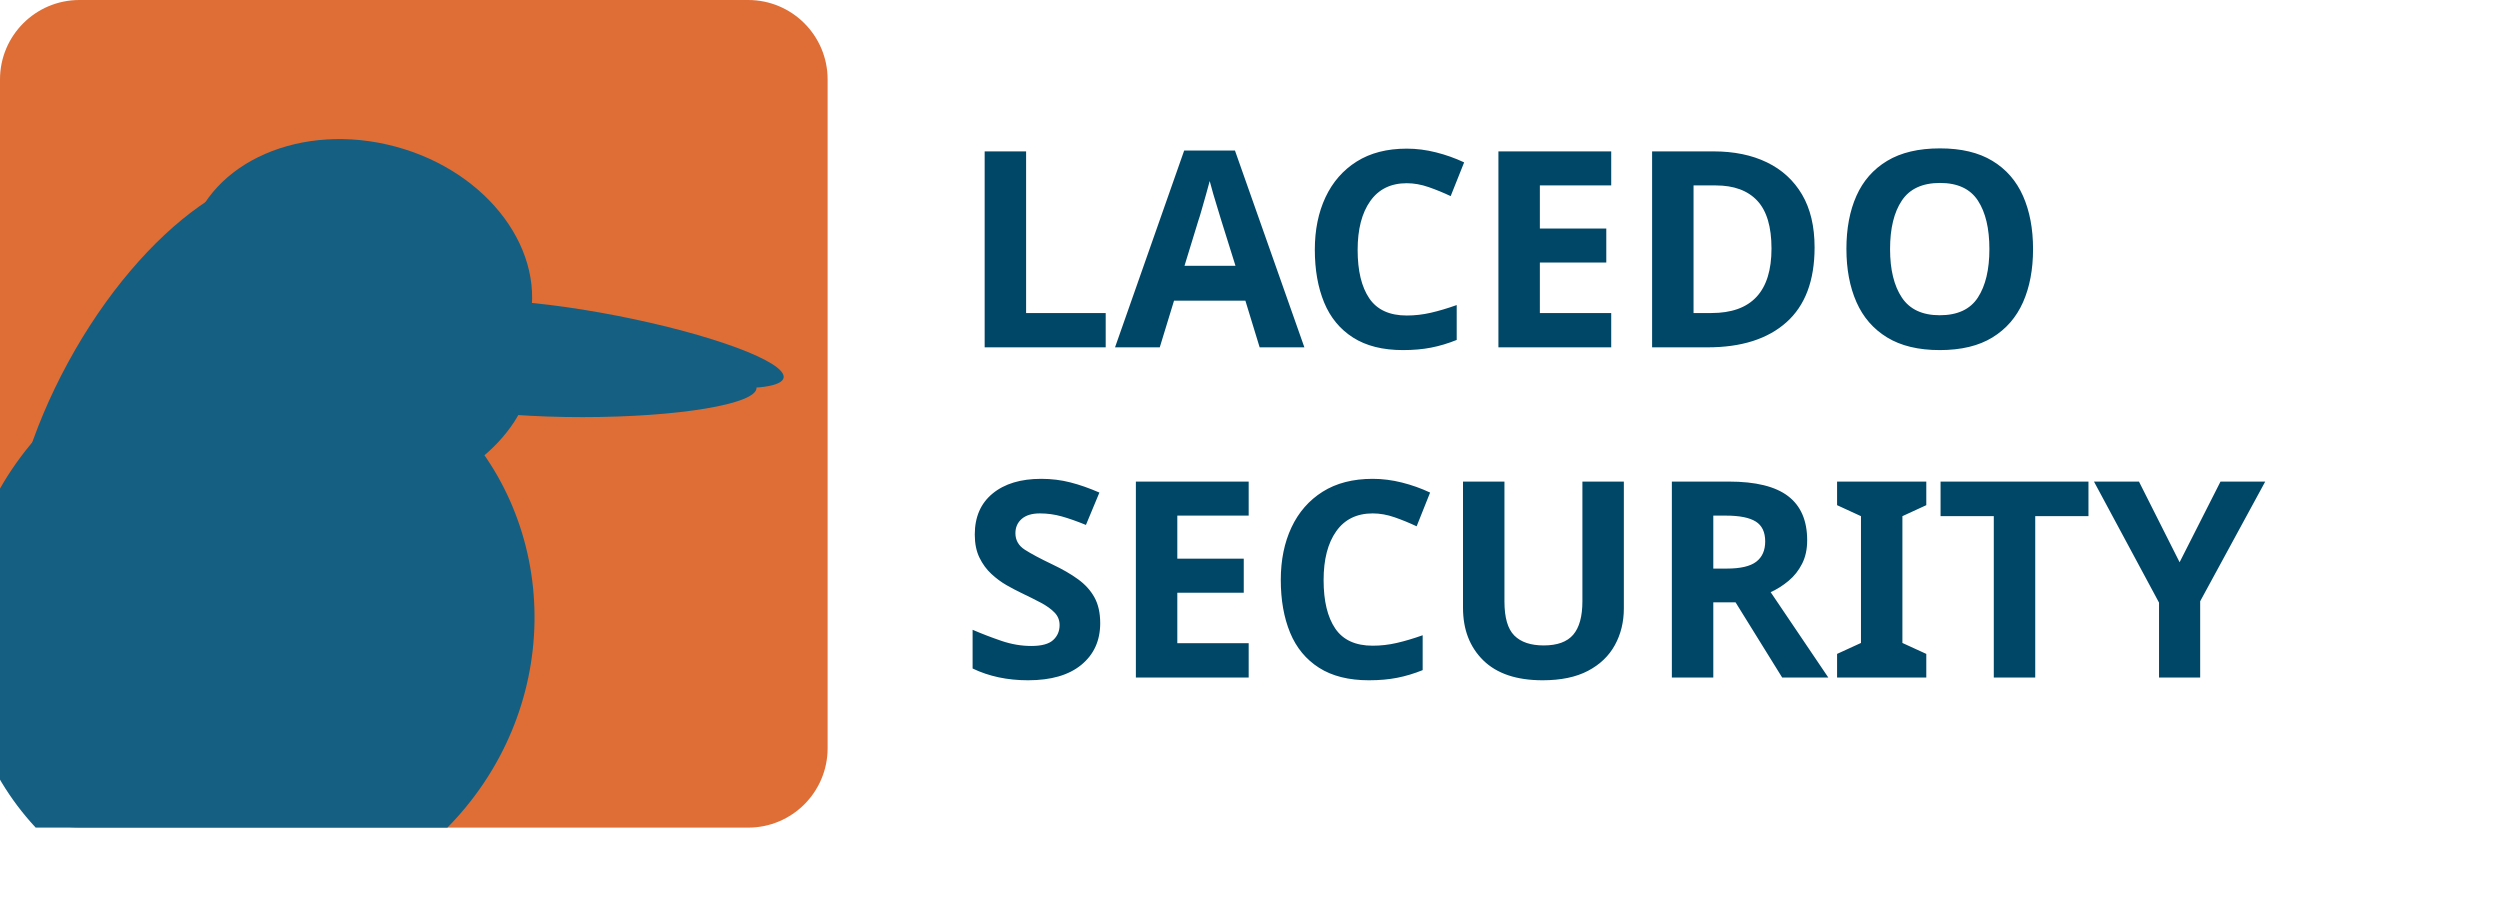
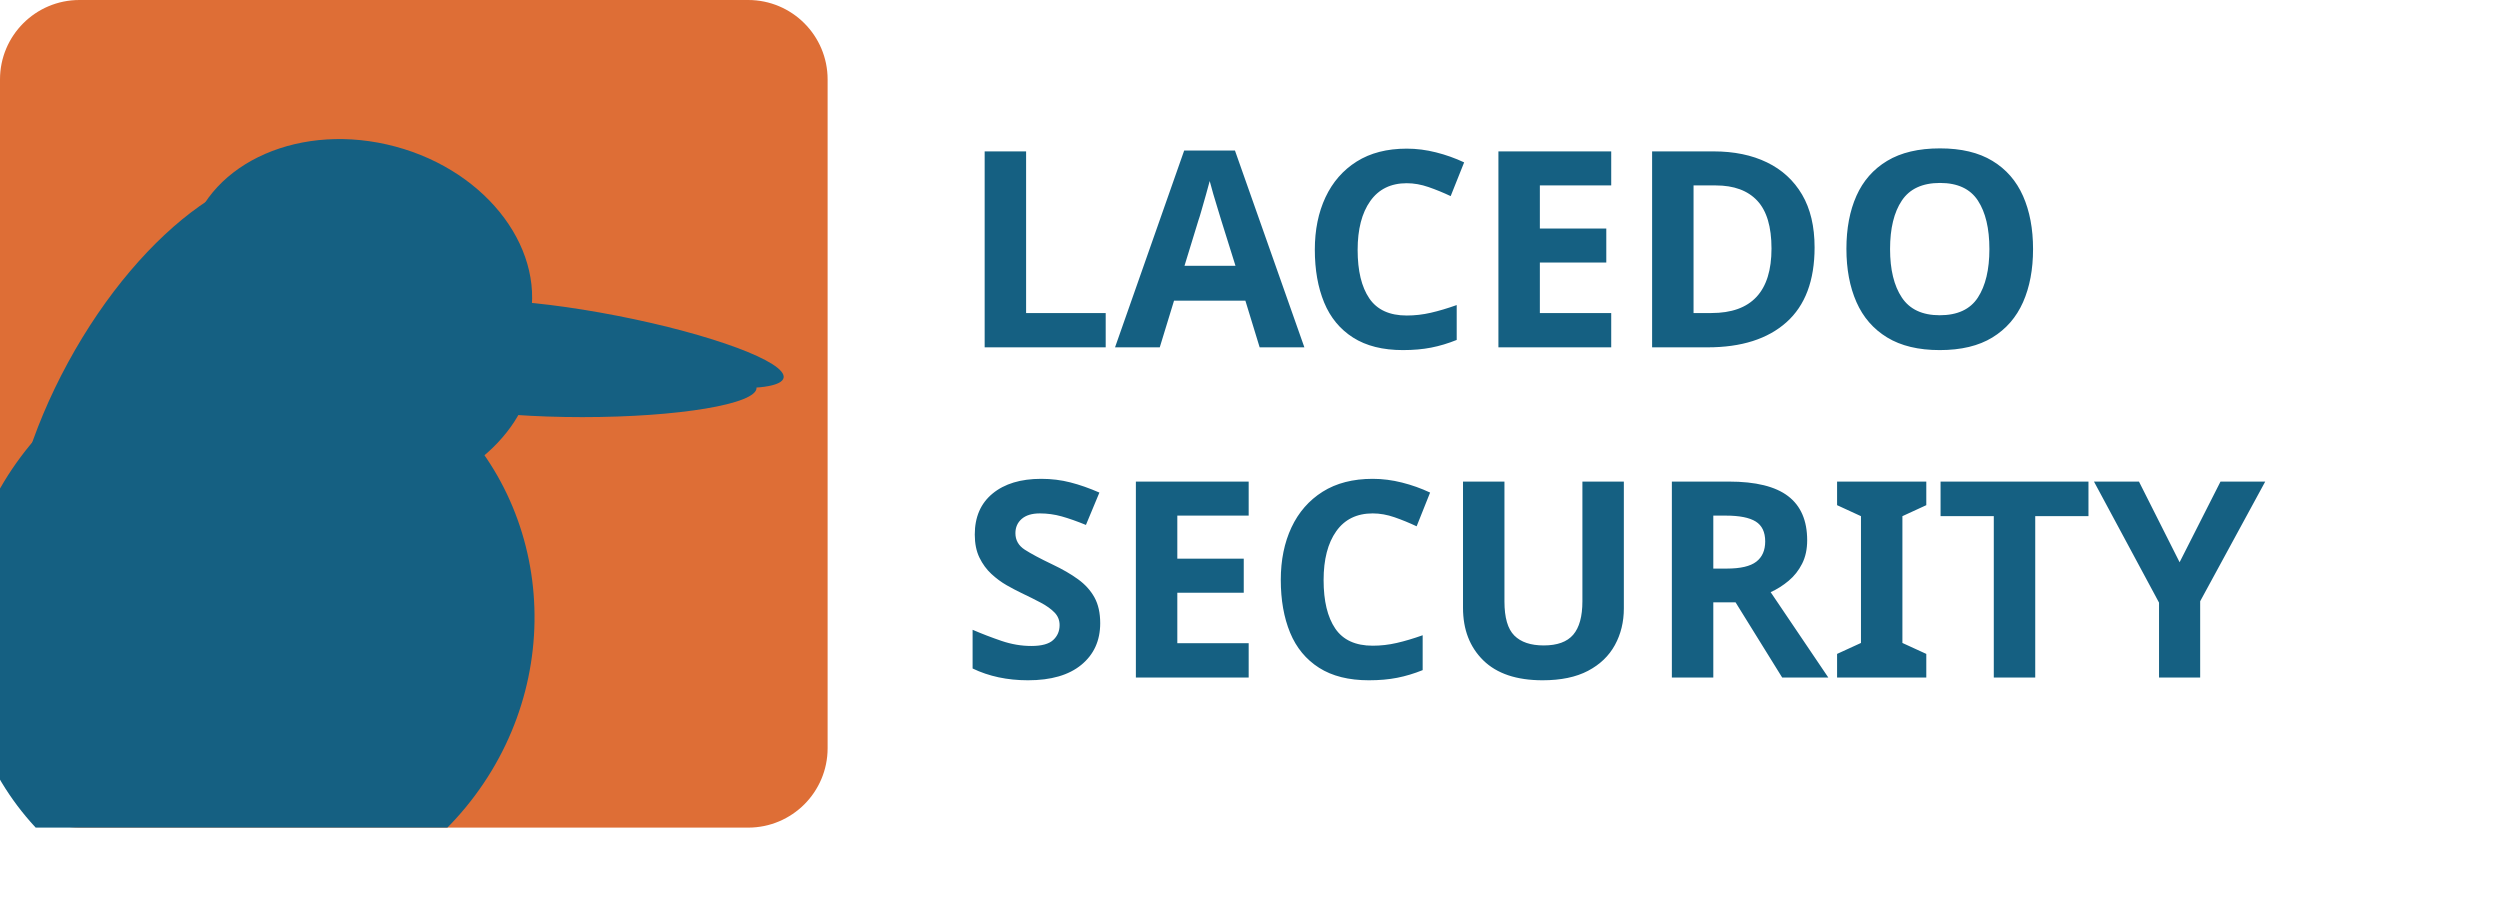
<svg xmlns="http://www.w3.org/2000/svg" width="1166" height="426" xml:space="preserve" overflow="hidden">
  <defs>
    <clipPath id="clip0">
      <rect x="981" y="1561" width="1166" height="426" />
    </clipPath>
    <clipPath id="clip1">
      <rect x="981" y="1624" width="367" height="323" />
    </clipPath>
    <clipPath id="clip2">
      <rect x="981" y="1624" width="367" height="323" />
    </clipPath>
  </defs>
  <g clip-path="url(#clip0)" transform="translate(-981 -1561)">
    <path d="M981 1598.06C981 1577.59 997.592 1561 1018.06 1561L1329.94 1561C1350.41 1561 1367 1577.59 1367 1598.06L1367 1909.94C1367 1930.41 1350.41 1947 1329.94 1947L1018.06 1947C997.592 1947 981 1930.41 981 1909.94Z" fill="#DE6E36" fill-rule="evenodd" />
    <g clip-path="url(#clip1)">
      <g clip-path="url(#clip2)">
        <g>
          <path d="M2375.96 1531.58C2419.52 1543.26 2447.29 1580.85 2437.99 1615.54 2428.69 1650.21 2385.83 1668.86 2342.27 1657.17 2298.7 1645.49 2270.94 1607.9 2280.24 1573.21 2289.55 1538.54 2332.4 1519.89 2375.96 1531.58Z" fill="#156082" fill-rule="evenodd" transform="matrix(1 0 0 1 -1210.59 97.7666)" />
          <path d="M2223.29 1632.36C2258.15 1568.26 2311.98 1530.19 2343.53 1547.35 2375.08 1564.5 2372.4 1630.37 2337.54 1694.48 2302.69 1758.59 2248.85 1796.64 2217.31 1779.49 2185.76 1762.34 2188.44 1696.47 2223.29 1632.36Z" fill="#156082" fill-rule="evenodd" transform="matrix(1 0 0 1 -1210.59 97.7666)" />
          <path d="M2388.84 1645.88C2447.32 1689.52 2458.16 1773.9 2413.06 1834.33 2367.97 1894.76 2284 1908.37 2225.51 1864.72 2167.03 1821.07 2156.19 1736.71 2201.29 1676.28 2246.4 1615.85 2330.37 1602.24 2388.84 1645.88Z" fill="#156082" fill-rule="evenodd" transform="matrix(1 0 0 1 -1210.59 97.7666)" />
          <path d="M2479.5 1610.51C2523.76 1619.16 2558.48 1632.11 2557.06 1639.42 2555.63 1646.75 2518.58 1645.68 2474.32 1637.04 2430.05 1628.4 2395.33 1615.45 2396.76 1608.13 2398.19 1600.81 2435.23 1601.87 2479.5 1610.51Z" fill="#156082" fill-rule="evenodd" transform="matrix(1 0 0 1 -1210.59 97.7666)" />
          <path d="M2463.2 1630.55C2508.06 1630.55 2544.44 1636.64 2544.44 1644.17 2544.44 1651.69 2508.06 1657.78 2463.2 1657.78 2418.33 1657.78 2381.95 1651.69 2381.95 1644.17 2381.95 1636.64 2418.33 1630.55 2463.2 1630.55Z" fill="#156082" fill-rule="evenodd" transform="matrix(1 0 0 1 -1210.59 97.7666)" />
          <path d="M2436.43 1614.58C2454.58 1614.58 2469.3 1620.68 2469.3 1628.2 2469.3 1635.72 2454.58 1641.82 2436.43 1641.82 2418.27 1641.82 2403.55 1635.72 2403.55 1628.2 2403.55 1620.68 2418.27 1614.58 2436.43 1614.58Z" fill="#156082" fill-rule="evenodd" transform="matrix(1 0 0 1 -1210.59 97.7666)" />
          <path d="M2402.56 1650.03C2415 1636.91 2429.79 1630.73 2435.58 1636.22 2441.37 1641.71 2435.98 1656.81 2423.53 1669.92 2411.09 1683.04 2396.3 1689.22 2390.51 1683.74 2384.72 1678.24 2390.11 1663.15 2402.56 1650.03Z" fill="#156082" fill-rule="evenodd" transform="matrix(1 0 0 1 -1210.59 97.7666)" />
        </g>
      </g>
    </g>
-     <text fill="#004667" font-family="Outfit,Outfit_MSFontService,sans-serif" font-weight="700" font-size="128" transform="matrix(1 0 0 1 1428.73 1723)">LACEDO</text>
-     <text fill="#004667" font-family="Outfit,Outfit_MSFontService,sans-serif" font-weight="700" font-size="128" transform="matrix(1 0 0 1 1953.53 1723)"> </text>
-     <text fill="#004667" font-family="Outfit,Outfit_MSFontService,sans-serif" font-weight="700" font-size="128" transform="matrix(1 0 0 1 1428.73 1877)">SECURITY</text>
-     <text fill="#004667" font-family="Outfit,Outfit_MSFontService,sans-serif" font-weight="700" font-size="128" transform="matrix(1 0 0 1 2044.62 1877)"> </text>
+     <text fill="#156082" font-family="Outfit,Outfit_MSFontService,sans-serif" font-weight="700" font-size="128" transform="matrix(1 0 0 1 1428.73 1723)">LACEDO</text>
+     <text fill="#156082" font-family="Outfit,Outfit_MSFontService,sans-serif" font-weight="700" font-size="128" transform="matrix(1 0 0 1 1953.53 1723)"> </text>
+     <text fill="#156082" font-family="Outfit,Outfit_MSFontService,sans-serif" font-weight="700" font-size="128" transform="matrix(1 0 0 1 1428.73 1877)">SECURITY</text>
+     <text fill="#156082" font-family="Outfit,Outfit_MSFontService,sans-serif" font-weight="700" font-size="128" transform="matrix(1 0 0 1 2044.62 1877)"> </text>
  </g>
</svg>
